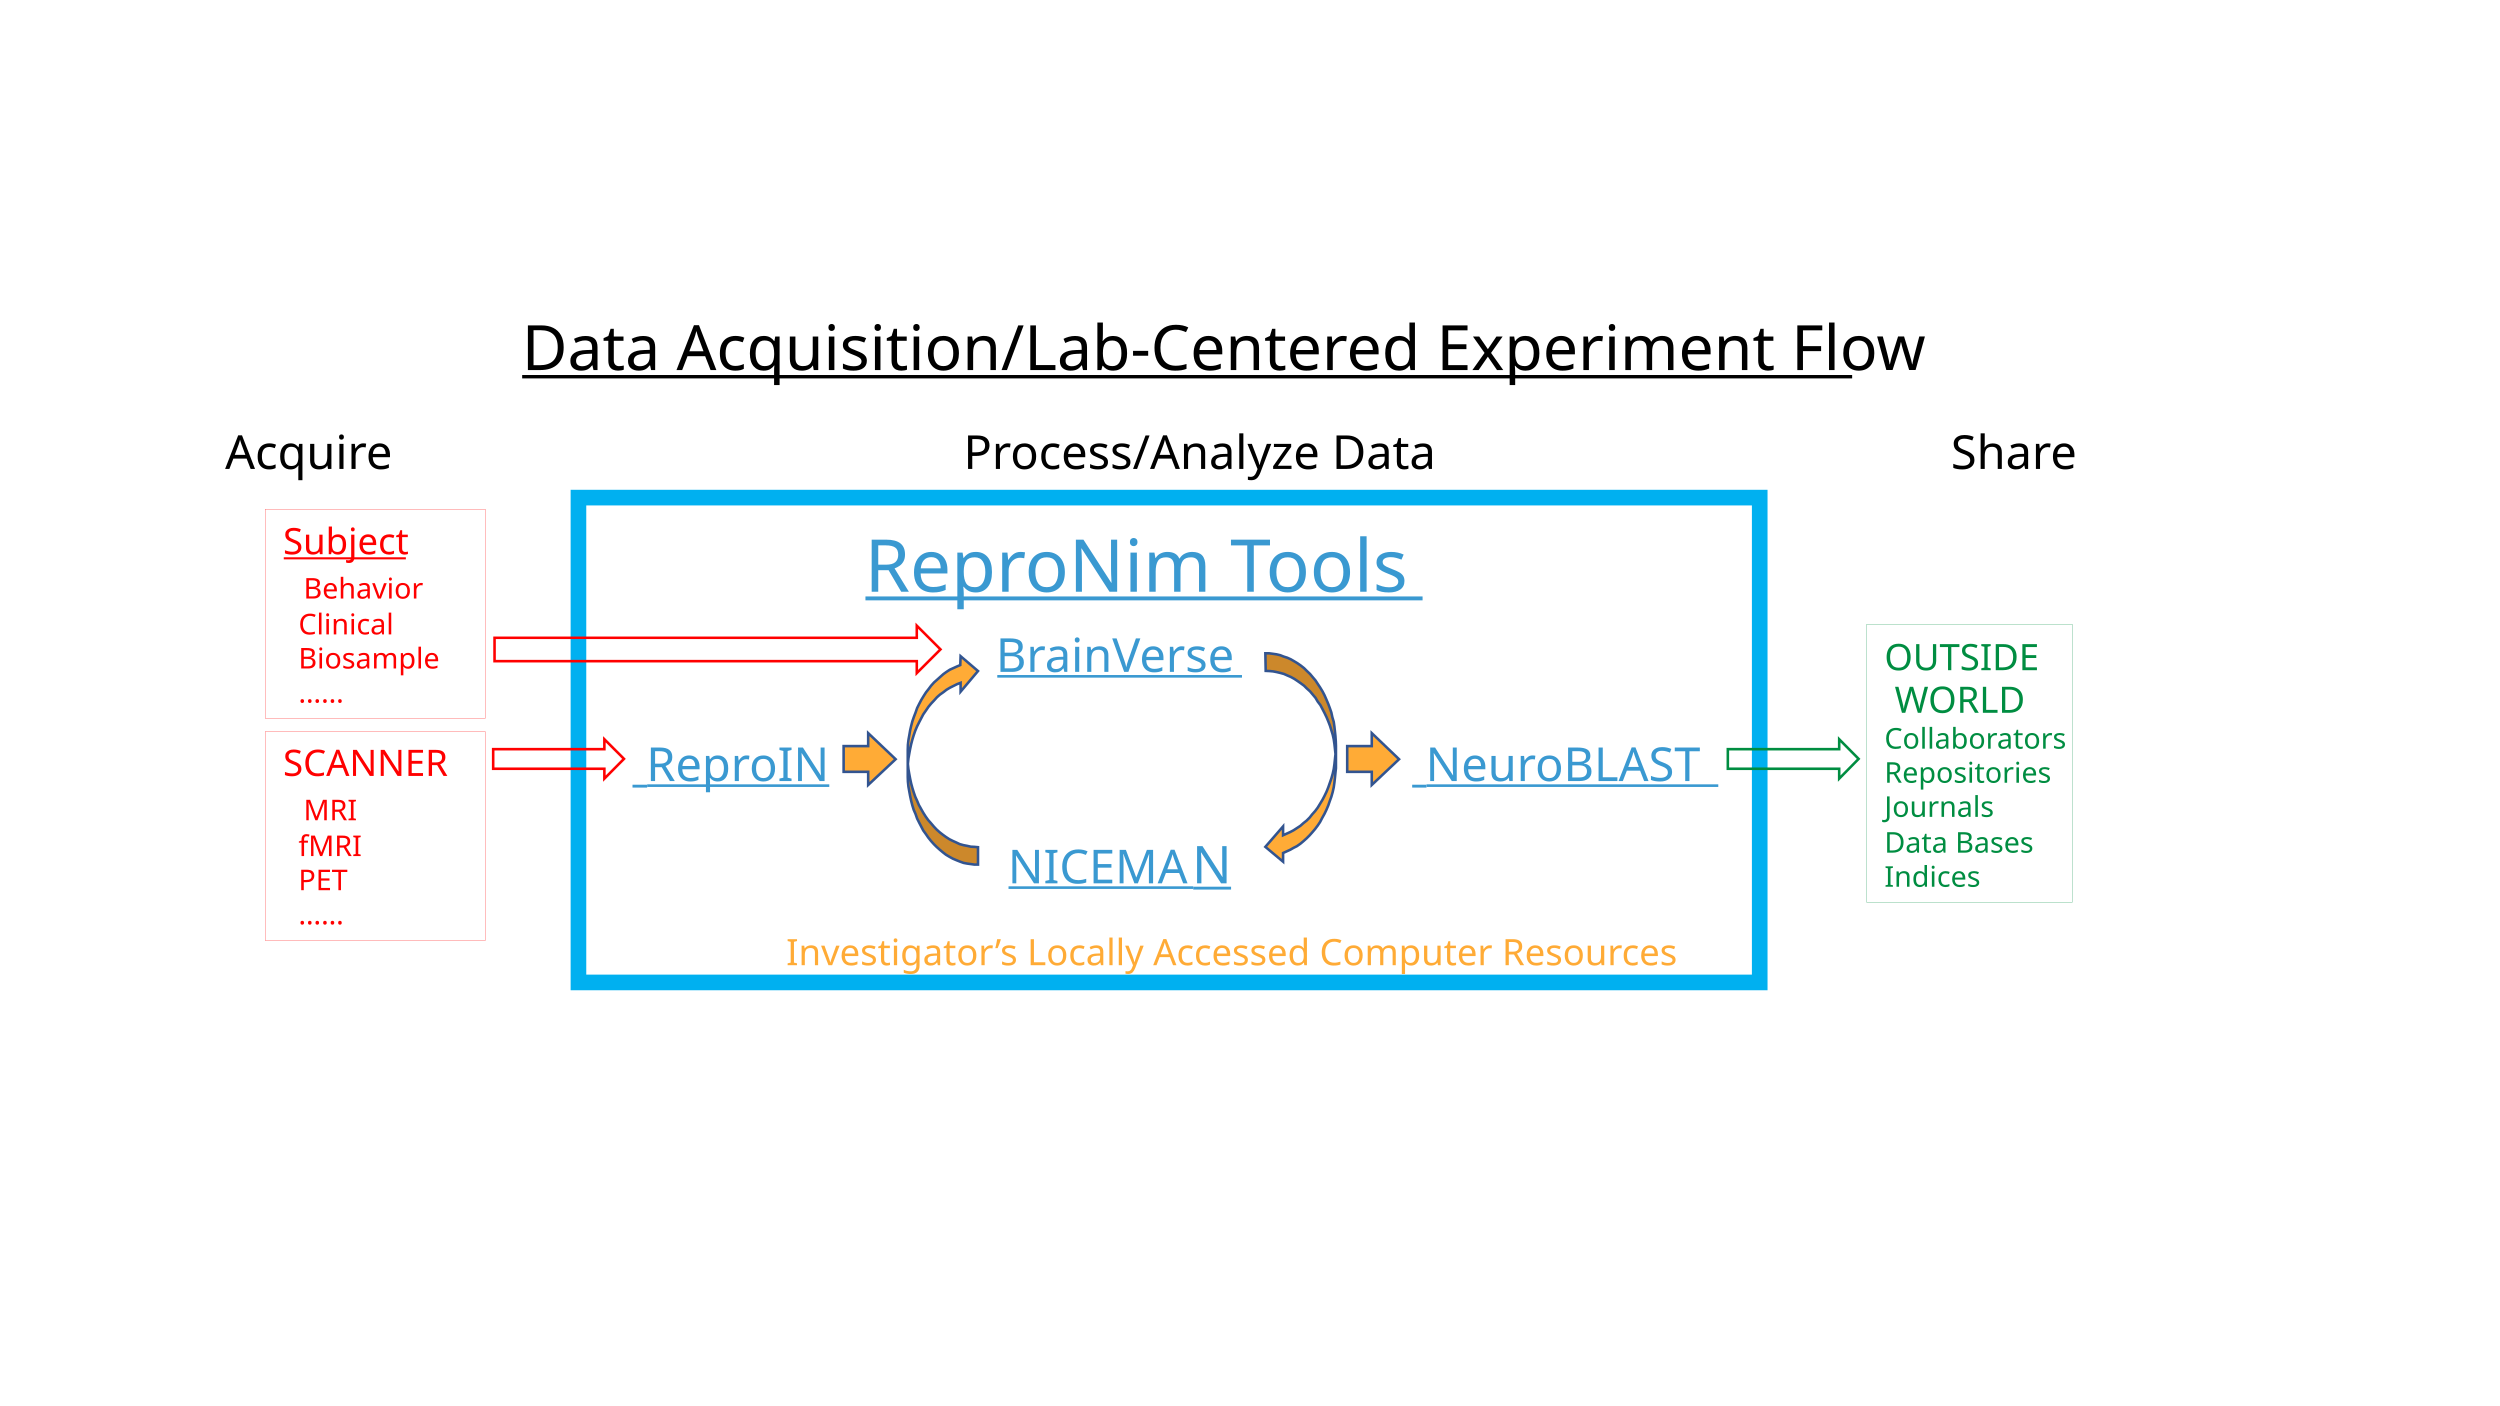
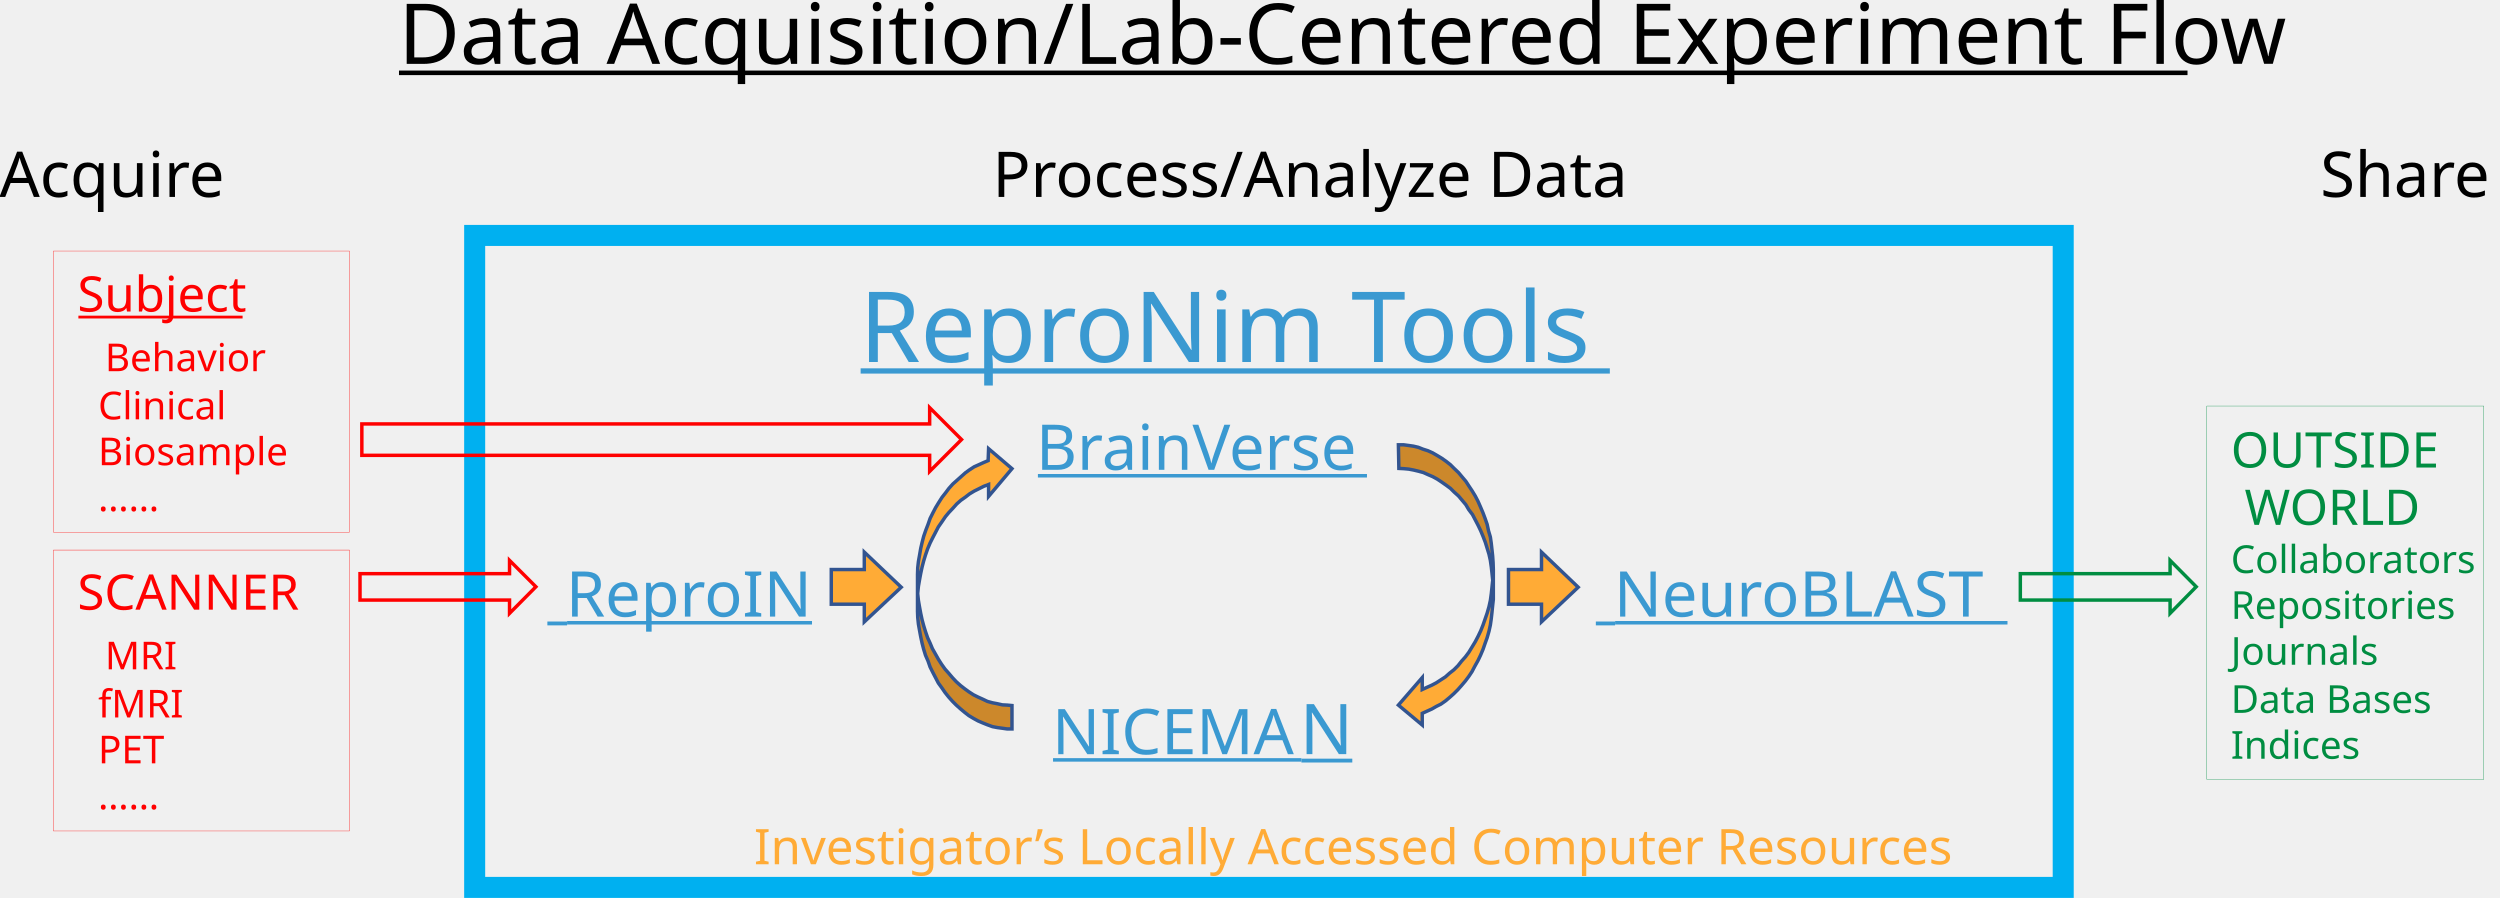
- <svg xmlns="http://www.w3.org/2000/svg" x="0" y="0" width="1466" height="824" viewBox="0 0 1466 824" version="1.1" style="display: block;margin-left: auto;margin-right: auto;">
-   <defs>
+ <svg xmlns="http://www.w3.org/2000/svg" x="0" y="0" width="1090.151" height="391.544" viewBox="0 0 1090.151 391.544" version="1.1" style="display:block" id="svg308">
+   <defs id="defs186">
    <clipPath id="c0_1">
-       <path d="M0,825L0,0L1466.7,0l0,825Z" />
+       <path d="M 0,825 V 0 h 1466.7 v 825 z" id="path181" />
    </clipPath>
-     <style type="text/css">
+     <style type="text/css" id="style184">

.g1_1{
fill: #FFFFFF;
}
.g2_1{
fill: none;
stroke: #FF0000;
stroke-width: 0.153;
stroke-linecap: butt;
stroke-linejoin: round;
}
.g3_1{
fill: none;
stroke: #00B0F0;
stroke-width: 9.166;
stroke-linecap: butt;
stroke-linejoin: miter;
stroke-miterlimit: 7;
}
.g4_1{
fill: none;
stroke: #3A99D1;
stroke-width: 2.292;
stroke-linecap: butt;
stroke-linejoin: miter;
}
.g5_1{
fill: none;
stroke: #3A99D1;
stroke-width: 1.681;
stroke-linecap: butt;
stroke-linejoin: miter;
}
.g6_1{
fill: none;
stroke: #3A99D1;
stroke-width: 1.528;
stroke-linecap: butt;
stroke-linejoin: miter;
}
.g7_1{
fill: none;
stroke: #008D41;
stroke-width: 0.153;
stroke-linecap: butt;
stroke-linejoin: round;
}
.g8_1{
fill: none;
stroke: #FF0000;
stroke-width: 1.513;
stroke-linecap: butt;
stroke-linejoin: miter;
stroke-miterlimit: 7;
}
.g9_1{
fill: #FFAB36;
}
.g10_1{
fill: none;
stroke: #325490;
stroke-width: 1.513;
stroke-linecap: butt;
stroke-linejoin: miter;
stroke-miterlimit: 7;
}
.g11_1{
fill: none;
stroke: #008D41;
stroke-width: 1.513;
stroke-linecap: butt;
stroke-linejoin: miter;
stroke-miterlimit: 7;
}
.g12_1{
fill: none;
stroke: #FF0000;
stroke-width: 1.222;
stroke-linecap: butt;
stroke-linejoin: miter;
}
.g13_1{
fill: #CC882B;
}
.g14_1{
fill: none;
stroke: #000000;
stroke-width: 1.986;
stroke-linecap: butt;
stroke-linejoin: miter;
}

.s1_1{
font-size: 21.39px;
font-family: LiberationSans_j;
fill: #FF0000;
}
.s2_1{
font-size: 16.81px;
font-family: LiberationSans-Italic_t;
fill: #FF0000;
}
.s3_1{
font-size: 42.78px;
font-family: LiberationSans-Bold_o;
fill: #3A99D1;
}
.s4_1{
font-size: 27.50px;
font-family: LiberationSans-Bold_o;
fill: #3A99D1;
}
.s5_1{
font-size: 30.56px;
font-family: LiberationSans-Bold_o;
fill: #3A99D1;
}
.s6_1{
font-size: 27.50px;
font-family: Carlito-Bold_9;
fill: #000000;
}
.s7_1{
font-size: 21.39px;
font-family: LiberationSans-Bold_o;
fill: #008D41;
}
.s8_1{
font-size: 16.81px;
font-family: Carlito-Italic_e;
fill: #008D41;
}
.s9_1{
font-size: 21.39px;
font-family: Carlito-Bold_9;
fill: #FFAB36;
}
.s10_1{
font-size: 36.67px;
font-family: LiberationSans_j;
fill: #000000;
}

</style>
  </defs>
-   <path d="M0,0 L0,824 L1466,824 L1466,0 Z " fill="#FFFFFF" stroke="none" />
-   <g clip-path="url(#c0_1)">
-     <path fill-rule="evenodd" d="M0,0.1l1466.7,0l0,825L0,825.1L0,0.1Z" class="g1_1" />
-     <path fill-rule="evenodd" d="M0,0.1l1466.7,0l0,825L0,825.1L0,0.1Z" class="g1_1" />
-   </g>
-   <path d="M220,551.5l-64.5,0l0,-122.5l129.1,0l0,122.5l-64.6,0Z" class="g2_1" />
-   <text x="166" y="455" dx="0,0,0,0.1,-0.2,0,0.1" class="s1_1">SCANNER</text>
-   <text x="178" y="481" dx="0,0,-0.1" class="s2_1">MRI</text>
-   <text x="175" y="502" dx="0,0.1,0,0.1" class="s2_1">fMRI</text>
-   <text x="175" y="522" dx="0,0,0" class="s2_1">PET</text>
-   <text x="175" y="542" dx="0,0" class="s2_1">……</text>
-   <path d="M685.5,576.1l-346.3,0l0,-284.3l692.7,0l0,284.3l-346.4,0Z" class="g3_1" />
-   <text x="507" y="347" dx="0,-0.2,0,0,0,-0.1,0,0,-0.1,0,-3.2,0,-0.1,0" class="s3_1">ReproNim Tools</text>
-   <path d="M507.5,350.9l326.7,0" class="g4_1" />
-   <path d="M370.9,461l8.6,0" class="g5_1" />
-   <text x="379" y="458" dx="0,-0.1,0,0,0,0,0.1" class="s4_1">ReproIN</text>
-   <path d="M379.5,460.7l106.8,0" class="g6_1" />
-   <text x="584" y="394" dx="0,0,0,-0.2,0.1,0,-1.3,-0.2,0,-0.2" class="s4_1">BrainVerse</text>
-   <path d="M584.8,396.6l143.5,0" class="g6_1" />
-   <text x="591" y="518" dx="0,0,0,0,0,0" class="s4_1">NICEMA</text>
-   <path d="M591.4,520.5l108.3,0" class="g6_1" />
-   <text x="699" y="518" dx="0" class="s5_1">N</text>
-   <path d="M699.7,520.8l22.2,0" class="g5_1" />
-   <path d="M828.1,461l8.4,0" class="g5_1" />
-   <text x="836" y="458" dx="0,0,-0.2,0.2,-0.2,0.2,-0.1,0.2,-0.1,0" class="s4_1">NeuroBLAST</text>
-   <path d="M836.5,460.7l171.1,0" class="g6_1" />
-   <text x="132" y="275" dx="0,0,0.1,-0.1,-0.1,0,-0.3" class="s6_1">Acquire</text>
-   <text x="565" y="275" dx="0,0.2,-0.4,0,0,0.2,0,0,-1.3,0.1,-0.2,0,0.1,-0.2,-0.5,0.1,0,0.1,-0.1,-0.2" class="s6_1">Process/Analyze Data</text>
-   <text x="1144" y="275" dx="0,0,-0.1,0,-0.1" class="s6_1">Share</text>
-   <path d="M1155,529l-60.5,0l0,-162.8l120.8,0l0,162.8l-60.3,0Z" class="g7_1" />
-   <text x="1105" y="393" dx="0,0,0,-0.1,0.1,0,0,0.1" class="s7_1">OUTSIDE </text>
-   <text x="1111" y="418" dx="0,0,0,0,-0.1" class="s7_1">WORLD</text>
-   <text x="1105" y="439" dx="0,-0.1,0.1,0,0,0.1,-0.1,0.1,0,-0.1,-0.1,0.1,0" class="s8_1">Collaborators</text>
-   <text x="1105" y="459" dx="0,-0.4,0.1,0.1,-0.1,0,0.1,-0.1,-0.1,0,0,0.1" class="s8_1">Repositories</text>
-   <text x="1105" y="479" dx="0,0,-0.1,0.1,0,-0.1,0.1,0" class="s8_1">Journals</text>
-   <text x="1105" y="500" dx="0,0,0.1,-0.1,-0.1,0,0,0.1,0,0.1" class="s8_1">Data Bases</text>
-   <text x="1105" y="520" dx="0,-0.1,0.1,-0.1,0,0,0.1" class="s8_1">Indices</text>
-   <path d="M289.2,439.3l65.2,0l0,-5.8L365.9,445l-11.5,11.6l0,-5.8l-65.2,0l0,-11.5Z" class="g8_1" />
-   <path fill-rule="evenodd" d="M494.7,437.5l14.4,0l0,-7.6l16.1,15.3l-16.1,15.1l0,-7.7l-14.4,0l0,-15.1Z" class="g9_1" />
-   <path d="M494.7,437.5l14.4,0l0,-7.6l16.1,15.3l-16.1,15.1l0,-7.7l-14.4,0l0,-15.1Z" class="g10_1" />
-   <path fill-rule="evenodd" d="M790,437.5l14.4,0l0,-7.6l16,15.3l-16,15.1l0,-7.7l-14.4,0l0,-15.1Z" class="g9_1" />
-   <path d="M790,437.5l14.4,0l0,-7.6l16,15.3l-16,15.1l0,-7.7l-14.4,0l0,-15.1Z" class="g10_1" />
-   <path d="M1013.2,439.3l65.3,0l0,-5.8l11.4,11.5l-11.4,11.6l0,-5.8l-65.3,0l0,-11.5Z" class="g11_1" />
-   <text x="461" y="566" dx="0,0,-0.3,-0.2,0.1,-0.3,-0.1,-0.4,0,-0.4,0.1,0.8,-1.1,0,-0.1,-0.2,0.1,-0.2,0.1,0.1,0,0,0,0,0,0,-0.1,0.2,0,0.1,0.1,-0.1,0,0.1,0,0,0.1,-0.2,-0.1,0.2,-0.1,-0.3,0.1,0,0.1,0,-0.3,0,0.1" class="s9_1">Investigator’s Locally Accessed Computer Resources</text>
-   <path d="M220,421.2l-64.5,0l0,-122.6l129.1,0l0,122.6l-64.6,0Z" class="g2_1" />
-   <text x="166" y="325" dx="0,0,0,0,0,0,0.1" class="s1_1">Subject</text>
-   <path d="M166.4,327.4l71.6,0" class="g12_1" />
-   <text x="178" y="351" dx="0,0,0,0,0,0.1,-0.2,0.1" class="s2_1">Behavior</text>
-   <text x="175" y="372" dx="0,-0.1,-0.1,-0.1,0,-0.1,0,0.1" class="s2_1">Clinical</text>
-   <text x="175" y="392" dx="0,0,-0.1,0,0.1,0,0,0,-0.1" class="s2_1">Biosample</text>
-   <text x="175" y="412" dx="0,0" class="s2_1">……</text>
-   <path fill-rule="evenodd" d="M742,496.6l10.4,-12l0,5.2l2.2,-1l2,-0.9l1.9,-1l2,-1.3l2,-1.3l1.8,-1.6l1.9,-1.5l1.8,-1.8l1.5,-1.9l1.7,-1.9l1.5,-2l1.4,-2.3l1.4,-2.3l1.2,-2.3l1.2,-2.5l1,-2.5l0.9,-2.6l0.9,-2.6l0.8,-2.8l0.6,-2.7l0.4,-2.9l0.3,-2.8l0.3,-2.9l0.2,2.9l0,2.8l-0.2,2.9l-0.1,2.7l-0.3,2.9l-0.3,2.8l-0.6,2.7l-0.6,2.8l-0.8,2.6l-0.8,2.6l-1,2.6l-1,2.4l-1.2,2.4l-1.2,2.3l-1.4,2.3l-1.4,2.2l-1.5,1.9l-1.5,2l-1.7,1.9l-1.7,1.6l-1.8,1.6l-1.8,1.5l-2,1.4l-1.9,1l-1.9,1.1l-2.2,0.9l-2,0.8l0,5.3L742,496.6Z" class="g9_1" />
-   <path fill-rule="evenodd" d="M783.4,447.6l0,-2.8l-0.3,-2.9L782.8,439l-0.3,-2.7l-0.4,-2.8l-0.6,-2.7l-0.8,-2.6l-0.8,-2.6l-1,-2.6l-1,-2.4l-1.2,-2.5l-1.2,-2.3l-1.2,-2.3l-1.6,-2.1l-1.3,-2.2l-1.6,-1.9l-1.6,-1.9l-1.9,-1.7l-1.6,-1.6l-1.9,-1.4l-2,-1.4L759,398.1L757,397l-2.1,-0.9l-2,-0.9l-2.2,-0.6l-2.1,-0.5l-2.1,-0.4l-2.2,-0.2l-2.1,-0.1L742,383.1l2.3,0l2.2,0.3l2.1,0.3l2.1,0.5l2,0.8l2.2,0.7l2,0.9l1.9,1.1l2,1.2l2,1.4l1.9,1.5l1.6,1.6l1.9,1.8l1.5,1.8l1.7,2l1.3,2l1.4,2.1l1.4,2.3l1.2,2.3l1.1,2.5l1.1,2.6l0.9,2.4l0.9,2.6l0.6,2.8l0.8,2.7l0.4,2.8l0.3,2.7l0.3,2.8l0.2,2.9l0.1,2.9l0,10.2Z" class="g13_1" />
-   <path d="M783.4,447.6l0,-2.8l-0.3,-2.9L782.8,439l-0.3,-2.7l-0.4,-2.8l-0.6,-2.7l-0.8,-2.6l-0.8,-2.6l-1,-2.6l-1,-2.4l-1.2,-2.5l-1.2,-2.3l-1.2,-2.3l-1.6,-2.1l-1.3,-2.2l-1.6,-1.9l-1.6,-1.9l-1.9,-1.7l-1.6,-1.6l-1.9,-1.4l-2,-1.4L759,398.1L757,397l-2.1,-0.9l-2,-0.9l-2.2,-0.6l-2.1,-0.5l-2.1,-0.4l-2.2,-0.2l-2.1,-0.1L742,383.1l2.3,0l2.2,0.3l2.1,0.3l2.1,0.5l2,0.8l2.2,0.7l2,0.9l1.9,1.1l2,1.2l2,1.4l1.9,1.5l1.6,1.6l1.9,1.8l1.5,1.8l1.7,2l1.3,2l1.4,2.1l1.4,2.3l1.2,2.3l1.1,2.5l1.1,2.6l0.9,2.4l0.9,2.6l0.6,2.8l0.8,2.7l0.4,2.8l0.3,2.7l0.3,2.8l0.2,2.9l0.1,2.9l0,10.2l0,2.9l-0.3,2.7l-0.3,3l-0.3,2.7l-0.4,2.8l-0.6,2.7l-0.8,2.8l-0.9,2.5l-0.9,2.6l-1.1,2.6l-1.1,2.3l-1.4,2.5l-1.2,2.3l-1.4,2.1l-1.5,2l-1.7,2l-1.6,1.8l-1.7,1.7l-1.9,1.7l-1.8,1.5l-2,1.4l-2,1l-1.9,1.1l-2,0.9l-2.2,1l0,5.1L742,496.6l10.4,-12l0,5.2l2.2,-1l2,-0.9l1.9,-1l2,-1.3l2,-1.3l1.8,-1.6l1.9,-1.5l1.8,-1.8l1.5,-1.9l1.7,-1.9l1.5,-2l1.4,-2.3l1.4,-2.3l1.2,-2.3l1.2,-2.5l1,-2.5l0.9,-2.6l0.9,-2.6l0.8,-2.8l0.6,-2.7l0.4,-2.9l0.3,-2.8l0.3,-2.9" class="g10_1" />
-   <path fill-rule="evenodd" d="M573.5,393.5l-10.2,12.1l0,-5.2l-2.1,0.8l-2,1l-2.2,1.1l-2,1.2l-1.8,1.4l-2,1.4l-1.8,1.6l-1.7,1.9l-1.7,1.8l-1.5,1.8l-1.5,2.2l-1.6,2.3l-1.2,2.3l-1.2,2.3l-1.2,2.4l-1.1,2.6l-0.9,2.6l-0.8,2.6l-0.7,2.7l-0.6,2.8l-0.5,2.7l-0.5,2.9l-0.3,2.9l0.2,0l-0.2,-2.9l0,-2.9l0,-2.7l0.2,-2.8l0.3,-2.9l0.4,-2.7L534,428l0.6,-2.7l0.6,-2.6l0.9,-2.6l0.9,-2.6l1.1,-2.4l1.1,-2.5l1.3,-2.3l1.3,-2.3l1.5,-2.1l1.4,-2l1.6,-2l1.7,-1.8l1.7,-1.7l1.8,-1.5l1.9,-1.6l1.8,-1.3l2,-1.1l2,-1.1l2,-0.9l2.1,-0.7l0,-5.4l10.2,8.7Z" class="g9_1" />
-   <path fill-rule="evenodd" d="M532.3,442.6l0,2.7l0.1,2.9l0.3,2.8l0.5,2.9l0.5,2.7l0.6,2.8L535,462l0.8,2.6l0.9,2.6l1.1,2.4l1,2.4l1.3,2.3l1.3,2.3l1.4,2.2l1.5,2.1l1.6,1.8l1.7,2l1.6,1.7l1.9,1.7l1.8,1.4l1.8,1.3l2,1.3l2,1l2,0.9l2.1,1l2.2,0.6l2.1,0.4l2.2,0.5l2.1,0.1l2.1,0.2l0,10.2l-2.1,0l-2.1,-0.3l-2.2,-0.3L565,506l-2.2,-0.8l-2,-0.8l-2.1,-0.9l-2,-1.1l-2,-1.2l-1.8,-1.4l-1.8,-1.5l-1.9,-1.7L547.6,495l-1.7,-1.9l-1.6,-2L543,489.2L541.4,487l-1.2,-2.3L539,482.4L537.8,480l-0.9,-2.6l-1.1,-2.5L535,472.3l-0.7,-2.7l-0.6,-2.8l-0.5,-2.7l-0.5,-2.8l-0.3,-2.9l-0.1,-2.7l0,-2.9l0,-10.2Z" class="g13_1" />
-   <path d="M532.3,442.6l0,2.7l0.1,2.9l0.3,2.8l0.5,2.9l0.5,2.7l0.6,2.8L535,462l0.8,2.6l0.9,2.6l1.1,2.4l1,2.4l1.3,2.3l1.3,2.3l1.4,2.2l1.5,2.1l1.6,1.8l1.7,2l1.6,1.7l1.9,1.7l1.8,1.4l1.8,1.3l2,1.3l2,1l2,0.9l2.1,1l2.2,0.6l2.1,0.4l2.2,0.5l2.1,0.1l2.1,0.2l0,10.2l-2.1,0l-2.1,-0.3l-2.2,-0.3L565,506l-2.2,-0.8l-2,-0.8l-2.1,-0.9l-2,-1.1l-2,-1.2l-1.8,-1.4l-1.8,-1.5l-1.9,-1.7L547.6,495l-1.7,-1.9l-1.6,-2L543,489.2L541.4,487l-1.2,-2.3L539,482.4L537.8,480l-0.9,-2.6l-1.1,-2.5L535,472.3l-0.7,-2.7l-0.6,-2.8l-0.5,-2.7l-0.5,-2.8l-0.3,-2.9l-0.1,-2.7l0,-2.9l0,-10.2l0,-2.9l0.1,-3l0.3,-2.7l0.5,-2.8l0.5,-2.9l0.6,-2.6L535,423l0.9,-2.6l1,-2.6l0.9,-2.6l1.2,-2.4l1.2,-2.3l1.4,-2.3L543,406l1.5,-1.9l1.5,-2l1.7,-1.9l1.8,-1.6l1.9,-1.7l1.8,-1.6L555,394l2,-1.3l2,-0.9l2.2,-1l1.9,-0.8l0.2,-5.2l10.2,8.7l-10.2,12.1l0,-5.2l-2.1,0.8l-2,1l-2.2,1.1l-2,1.2l-1.8,1.4l-2,1.4l-1.8,1.6l-1.7,1.9l-1.7,1.8l-1.5,1.8l-1.5,2.2l-1.6,2.3l-1.2,2.3l-1.2,2.3l-1.2,2.4l-1.1,2.6l-0.9,2.6l-0.8,2.6l-0.7,2.7l-0.6,2.8l-0.5,2.7l-0.5,2.9l-0.3,2.9" class="g10_1" />
-   <path d="M290,374l247.6,0l0,-7.1l13.9,13.9l-13.9,13.9l0,-7l-247.6,0L290,374Z" class="g8_1" />
-   <text x="306" y="217" dx="0,0,-0.1,0,-0.1,-1.9,0,0,-0.1,-0.1,0,0,0,0,0,-0.1,-0.1,0,0,-0.1,-0.1,0.1,-0.2,-0.1,0,0,-0.1,0.1,-0.2,0,0,-0.1,0.1,-0.1,-0.1,0,0,0,0,-0.1,0,0,0.1,0,-0.1" class="s10_1">Data Acquisition/Lab-Centered Experiment Flow</text>
-   <path d="M306.2,220.9l779.9,0" class="g14_1" />
-   <style type="text/css">
+   <path d="m 87.785,362.361 h -64.5 v -122.5 H 152.385 v 122.5 z" class="g2_1" id="path196" style="fill:none;stroke:#ff0000;stroke-width:0.153;stroke-linecap:butt;stroke-linejoin:round" />
+   <text x="33.785" y="265.861" dx="0 0 0 0.1 -0.2 0 0.1" class="s1_1" id="text198" style="font-size:21.39px;font-family:LiberationSans_j;fill:#ff0000">SCANNER</text>
+   <text x="45.785" y="291.861" dx="0 0 -0.1" class="s2_1" id="text200" style="font-size:16.81px;font-family:LiberationSans-Italic_t;fill:#ff0000">MRI</text>
+   <text x="42.785" y="312.861" dx="0 0.1 0 0.1" class="s2_1" id="text202" style="font-size:16.81px;font-family:LiberationSans-Italic_t;fill:#ff0000">fMRI</text>
+   <text x="42.785" y="332.861" dx="0 0 0" class="s2_1" id="text204" style="font-size:16.81px;font-family:LiberationSans-Italic_t;fill:#ff0000">PET</text>
+   <text x="42.785" y="352.861" dx="0 0" class="s2_1" id="text206" style="font-size:16.81px;font-family:LiberationSans-Italic_t;fill:#ff0000">……</text>
+   <path d="m 553.285,386.961 h -346.3 v -284.3 h 692.7 v 284.3 z" class="g3_1" id="path208" style="fill:none;stroke:#00b0f0;stroke-width:9.166;stroke-linecap:butt;stroke-linejoin:miter;stroke-miterlimit:7" />
+   <text x="374.785" y="157.861" dx="0 -0.2 0 0 0 -0.1 0 0 -0.1 0 -3.2 0 -0.1 0" class="s3_1" id="text210" style="font-size:42.78px;font-family:LiberationSans-Bold_o;fill:#3a99d1">ReproNim Tools</text>
+   <path d="m 375.285,161.761 h 326.7" class="g4_1" id="path212" style="fill:none;stroke:#3a99d1;stroke-width:2.292;stroke-linecap:butt;stroke-linejoin:miter" />
+   <path d="m 238.685,271.861 h 8.6" class="g5_1" id="path214" style="fill:none;stroke:#3a99d1;stroke-width:1.681;stroke-linecap:butt;stroke-linejoin:miter" />
+   <text x="246.785" y="268.861" dx="0 -0.1 0 0 0 0 0.1" class="s4_1" id="text216" style="font-size:27.5px;font-family:LiberationSans-Bold_o;fill:#3a99d1">ReproIN</text>
+   <path d="m 247.285,271.561 h 106.8" class="g6_1" id="path218" style="fill:none;stroke:#3a99d1;stroke-width:1.528;stroke-linecap:butt;stroke-linejoin:miter" />
+   <text x="451.785" y="204.861" dx="0 0 0 -0.2 0.1 0 -1.3 -0.2 0 -0.2" class="s4_1" id="text220" style="font-size:27.5px;font-family:LiberationSans-Bold_o;fill:#3a99d1">BrainVerse</text>
+   <path d="m 452.585,207.461 h 143.5" class="g6_1" id="path222" style="fill:none;stroke:#3a99d1;stroke-width:1.528;stroke-linecap:butt;stroke-linejoin:miter" />
+   <text x="458.785" y="328.861" dx="0 0 0 0 0 0" class="s4_1" id="text224" style="font-size:27.5px;font-family:LiberationSans-Bold_o;fill:#3a99d1">NICEMA</text>
+   <path d="m 459.185,331.361 h 108.3" class="g6_1" id="path226" style="fill:none;stroke:#3a99d1;stroke-width:1.528;stroke-linecap:butt;stroke-linejoin:miter" />
+   <text x="566.785" y="328.861" dx="0" class="s5_1" id="text228" style="font-size:30.56px;font-family:LiberationSans-Bold_o;fill:#3a99d1">N</text>
+   <path d="m 567.485,331.661 h 22.2" class="g5_1" id="path230" style="fill:none;stroke:#3a99d1;stroke-width:1.681;stroke-linecap:butt;stroke-linejoin:miter" />
+   <path d="m 695.885,271.861 h 8.4" class="g5_1" id="path232" style="fill:none;stroke:#3a99d1;stroke-width:1.681;stroke-linecap:butt;stroke-linejoin:miter" />
+   <text x="703.785" y="268.861" dx="0 0 -0.2 0.2 -0.2 0.2 -0.1 0.2 -0.1 0" class="s4_1" id="text234" style="font-size:27.5px;font-family:LiberationSans-Bold_o;fill:#3a99d1">NeuroBLAST</text>
+   <path d="m 704.285,271.561 h 171.1" class="g6_1" id="path236" style="fill:none;stroke:#3a99d1;stroke-width:1.528;stroke-linecap:butt;stroke-linejoin:miter" />
+   <text x="-0.215" y="85.861" dx="0 0 0.1 -0.1 -0.1 0 -0.3" class="s6_1" id="text238" style="font-size:27.5px;font-family:Carlito-Bold_9;fill:#000000">Acquire</text>
+   <text x="432.785" y="85.861" dx="0 0.2 -0.4 0 0 0.2 0 0 -1.3 0.1 -0.2 0 0.1 -0.2 -0.5 0.1 0 0.1 -0.1 -0.2" class="s6_1" id="text240" style="font-size:27.5px;font-family:Carlito-Bold_9;fill:#000000">Process/Analyze Data</text>
+   <text x="1011.785" y="85.861" dx="0 0 -0.1 0 -0.1" class="s6_1" id="text242" style="font-size:27.5px;font-family:Carlito-Bold_9;fill:#000000">Share</text>
+   <path d="m 1022.785,339.861 h -60.5 v -162.8 h 120.8 v 162.8 z" class="g7_1" id="path244" style="fill:none;stroke:#008d41;stroke-width:0.153;stroke-linecap:butt;stroke-linejoin:round" />
+   <text x="972.785" y="203.861" dx="0 0 0 -0.1 0.1 0 0 0.1" class="s7_1" id="text246" style="font-size:21.39px;font-family:LiberationSans-Bold_o;fill:#008d41">OUTSIDE</text>
+   <text x="978.785" y="228.861" dx="0 0 0 0 -0.1" class="s7_1" id="text248" style="font-size:21.39px;font-family:LiberationSans-Bold_o;fill:#008d41">WORLD</text>
+   <text x="972.785" y="249.861" dx="0 -0.1 0.1 0 0 0.1 -0.1 0.1 0 -0.1 -0.1 0.1 0" class="s8_1" id="text250" style="font-size:16.81px;font-family:Carlito-Italic_e;fill:#008d41">Collaborators</text>
+   <text x="972.785" y="269.861" dx="0 -0.4 0.1 0.1 -0.1 0 0.1 -0.1 -0.1 0 0 0.1" class="s8_1" id="text252" style="font-size:16.81px;font-family:Carlito-Italic_e;fill:#008d41">Repositories</text>
+   <text x="972.785" y="289.861" dx="0 0 -0.1 0.1 0 -0.1 0.1 0" class="s8_1" id="text254" style="font-size:16.81px;font-family:Carlito-Italic_e;fill:#008d41">Journals</text>
+   <text x="972.785" y="310.861" dx="0 0 0.1 -0.1 -0.1 0 0 0.1 0 0.1" class="s8_1" id="text256" style="font-size:16.81px;font-family:Carlito-Italic_e;fill:#008d41">Data Bases</text>
+   <text x="972.785" y="330.861" dx="0 -0.1 0.1 -0.1 0 0 0.1" class="s8_1" id="text258" style="font-size:16.81px;font-family:Carlito-Italic_e;fill:#008d41">Indices</text>
+   <path d="m 156.985,250.161 h 65.2 v -5.8 l 11.5,11.5 -11.5,11.6 v -5.8 h -65.2 z" class="g8_1" id="path260" style="fill:none;stroke:#ff0000;stroke-width:1.513;stroke-linecap:butt;stroke-linejoin:miter;stroke-miterlimit:7" />
+   <path d="m 362.485,248.361 h 14.4 v -7.6 l 16.1,15.3 -16.1,15.1 v -7.7 h -14.4 z" class="g9_1" id="path262" style="fill:#ffab36;fill-rule:evenodd" />
+   <path d="m 362.485,248.361 h 14.4 v -7.6 l 16.1,15.3 -16.1,15.1 v -7.7 h -14.4 z" class="g10_1" id="path264" style="fill:none;stroke:#325490;stroke-width:1.513;stroke-linecap:butt;stroke-linejoin:miter;stroke-miterlimit:7" />
+   <path d="m 657.785,248.361 h 14.4 v -7.6 l 16,15.3 -16,15.1 v -7.7 h -14.4 z" class="g9_1" id="path266" style="fill:#ffab36;fill-rule:evenodd" />
+   <path d="m 657.785,248.361 h 14.4 v -7.6 l 16,15.3 -16,15.1 v -7.7 h -14.4 z" class="g10_1" id="path268" style="fill:none;stroke:#325490;stroke-width:1.513;stroke-linecap:butt;stroke-linejoin:miter;stroke-miterlimit:7" />
+   <path d="m 880.985,250.161 h 65.3 v -5.8 l 11.4,11.5 -11.4,11.6 v -5.8 h -65.3 z" class="g11_1" id="path270" style="fill:none;stroke:#008d41;stroke-width:1.513;stroke-linecap:butt;stroke-linejoin:miter;stroke-miterlimit:7" />
+   <text x="328.785" y="376.861" dx="0 0 -0.3 -0.2 0.1 -0.3 -0.1 -0.4 0 -0.4 0.1 0.8 -1.1 0 -0.1 -0.2 0.1 -0.2 0.1 0.1 0 0 0 0 0 0 -0.1 0.2 0 0.1 0.1 -0.1 0 0.1 0 0 0.1 -0.2 -0.1 0.2 -0.1 -0.3 0.1 0 0.1 0 -0.3 0 0.1" class="s9_1" id="text272" style="font-size:21.39px;font-family:Carlito-Bold_9;fill:#ffab36">Investigator’s Locally Accessed Computer Resources</text>
+   <path d="m 87.785,232.061 h -64.5 v -122.6 H 152.385 v 122.6 z" class="g2_1" id="path274" style="fill:none;stroke:#ff0000;stroke-width:0.153;stroke-linecap:butt;stroke-linejoin:round" />
+   <text x="33.785" y="135.861" dx="0 0 0 0 0 0 0.1" class="s1_1" id="text276" style="font-size:21.39px;font-family:LiberationSans_j;fill:#ff0000">Subject</text>
+   <path d="M 34.185,138.261 H 105.785" class="g12_1" id="path278" style="fill:none;stroke:#ff0000;stroke-width:1.222;stroke-linecap:butt;stroke-linejoin:miter" />
+   <text x="45.785" y="161.861" dx="0 0 0 0 0 0.1 -0.2 0.1" class="s2_1" id="text280" style="font-size:16.81px;font-family:LiberationSans-Italic_t;fill:#ff0000">Behavior</text>
+   <text x="42.785" y="182.861" dx="0 -0.1 -0.1 -0.1 0 -0.1 0 0.1" class="s2_1" id="text282" style="font-size:16.81px;font-family:LiberationSans-Italic_t;fill:#ff0000">Clinical</text>
+   <text x="42.785" y="202.861" dx="0 0 -0.1 0 0.1 0 0 0 -0.1" class="s2_1" id="text284" style="font-size:16.81px;font-family:LiberationSans-Italic_t;fill:#ff0000">Biosample</text>
+   <text x="42.785" y="222.861" dx="0 0" class="s2_1" id="text286" style="font-size:16.81px;font-family:LiberationSans-Italic_t;fill:#ff0000">……</text>
+   <path d="m 609.785,307.461 10.4,-12 v 5.2 l 2.2,-1 2,-0.9 1.9,-1 2,-1.3 2,-1.3 1.8,-1.6 1.9,-1.5 1.8,-1.8 1.5,-1.9 1.7,-1.9 1.5,-2 1.4,-2.3 1.4,-2.3 1.2,-2.3 1.2,-2.5 1,-2.5 0.9,-2.6 0.9,-2.6 0.8,-2.8 0.6,-2.7 0.4,-2.9 0.3,-2.8 0.3,-2.9 0.2,2.9 v 2.8 l -0.2,2.9 -0.1,2.7 -0.3,2.9 -0.3,2.8 -0.6,2.7 -0.6,2.8 -0.8,2.6 -0.8,2.6 -1,2.6 -1,2.4 -1.2,2.4 -1.2,2.3 -1.4,2.3 -1.4,2.2 -1.5,1.9 -1.5,2 -1.7,1.9 -1.7,1.6 -1.8,1.6 -1.8,1.5 -2,1.4 -1.9,1 -1.9,1.1 -2.2,0.9 -2,0.8 v 5.3 z" class="g9_1" id="path288" style="fill:#ffab36;fill-rule:evenodd" />
+   <path d="m 651.185,258.461 v -2.8 l -0.3,-2.9 -0.3,-2.9 -0.3,-2.7 -0.4,-2.8 -0.6,-2.7 -0.8,-2.6 -0.8,-2.6 -1,-2.6 -1,-2.4 -1.2,-2.5 -1.2,-2.3 -1.2,-2.3 -1.6,-2.1 -1.3,-2.2 -1.6,-1.9 -1.6,-1.9 -1.9,-1.7 -1.6,-1.6 -1.9,-1.4 -2,-1.4 -1.8,-1.2 -2,-1.1 -2.1,-0.9 -2,-0.9 -2.2,-0.6 -2.1,-0.5 -2.1,-0.4 -2.2,-0.2 -2.1,-0.1 -0.2,-10.3 h 2.3 l 2.2,0.3 2.1,0.3 2.1,0.5 2,0.8 2.2,0.7 2,0.9 1.9,1.1 2,1.2 2,1.4 1.9,1.5 1.6,1.6 1.9,1.8 1.5,1.8 1.7,2 1.3,2 1.4,2.1 1.4,2.3 1.2,2.3 1.1,2.5 1.1,2.6 0.9,2.4 0.9,2.6 0.6,2.8 0.8,2.7 0.4,2.8 0.3,2.7 0.3,2.8 0.2,2.9 0.1,2.9 z" class="g13_1" id="path290" style="fill:#cc882b;fill-rule:evenodd" />
+   <path d="m 651.185,258.461 v -2.8 l -0.3,-2.9 -0.3,-2.9 -0.3,-2.7 -0.4,-2.8 -0.6,-2.7 -0.8,-2.6 -0.8,-2.6 -1,-2.6 -1,-2.4 -1.2,-2.5 -1.2,-2.3 -1.2,-2.3 -1.6,-2.1 -1.3,-2.2 -1.6,-1.9 -1.6,-1.9 -1.9,-1.7 -1.6,-1.6 -1.9,-1.4 -2,-1.4 -1.8,-1.2 -2,-1.1 -2.1,-0.9 -2,-0.9 -2.2,-0.6 -2.1,-0.5 -2.1,-0.4 -2.2,-0.2 -2.1,-0.1 -0.2,-10.3 h 2.3 l 2.2,0.3 2.1,0.3 2.1,0.5 2,0.8 2.2,0.7 2,0.9 1.9,1.1 2,1.2 2,1.4 1.9,1.5 1.6,1.6 1.9,1.8 1.5,1.8 1.7,2 1.3,2 1.4,2.1 1.4,2.3 1.2,2.3 1.1,2.5 1.1,2.6 0.9,2.4 0.9,2.6 0.6,2.8 0.8,2.7 0.4,2.8 0.3,2.7 0.3,2.8 0.2,2.9 0.1,2.9 v 10.2 2.9 l -0.3,2.7 -0.3,3 -0.3,2.7 -0.4,2.8 -0.6,2.7 -0.8,2.8 -0.9,2.5 -0.9,2.6 -1.1,2.6 -1.1,2.3 -1.4,2.5 -1.2,2.3 -1.4,2.1 -1.5,2 -1.7,2 -1.6,1.8 -1.7,1.7 -1.9,1.7 -1.8,1.5 -2,1.4 -2,1 -1.9,1.1 -2,0.9 -2.2,1 v 5.1 l -10.4,-8.7 10.4,-12 v 5.2 l 2.2,-1 2,-0.9 1.9,-1 2,-1.3 2,-1.3 1.8,-1.6 1.9,-1.5 1.8,-1.8 1.5,-1.9 1.7,-1.9 1.5,-2 1.4,-2.3 1.4,-2.3 1.2,-2.3 1.2,-2.5 1,-2.5 0.9,-2.6 0.9,-2.6 0.8,-2.8 0.6,-2.7 0.4,-2.9 0.3,-2.8 0.3,-2.9" class="g10_1" id="path292" style="fill:none;stroke:#325490;stroke-width:1.513;stroke-linecap:butt;stroke-linejoin:miter;stroke-miterlimit:7" />
+   <path d="m 441.285,204.361 -10.2,12.1 v -5.2 l -2.1,0.8 -2,1 -2.2,1.1 -2,1.2 -1.8,1.4 -2,1.4 -1.8,1.6 -1.7,1.9 -1.7,1.8 -1.5,1.8 -1.5,2.2 -1.6,2.3 -1.2,2.3 -1.2,2.3 -1.2,2.4 -1.1,2.6 -0.9,2.6 -0.8,2.6 -0.7,2.7 -0.6,2.8 -0.5,2.7 -0.5,2.9 -0.3,2.9 h 0.2 l -0.2,-2.9 v -2.9 -2.7 l 0.2,-2.8 0.3,-2.9 0.4,-2.7 0.7,-2.8 0.6,-2.7 0.6,-2.6 0.9,-2.6 0.9,-2.6 1.1,-2.4 1.1,-2.5 1.3,-2.3 1.3,-2.3 1.5,-2.1 1.4,-2 1.6,-2 1.7,-1.8 1.7,-1.7 1.8,-1.5 1.9,-1.6 1.8,-1.3 2,-1.1 2,-1.1 2,-0.9 2.1,-0.7 v -5.4 z" class="g9_1" id="path294" style="fill:#ffab36;fill-rule:evenodd" />
+   <path d="m 400.085,253.461 v 2.7 l 0.1,2.9 0.3,2.8 0.5,2.9 0.5,2.7 0.6,2.8 0.7,2.6 0.8,2.6 0.9,2.6 1.1,2.4 1,2.4 1.3,2.3 1.3,2.3 1.4,2.2 1.5,2.1 1.6,1.8 1.7,2 1.6,1.7 1.9,1.7 1.8,1.4 1.8,1.3 2,1.3 2,1 2,0.9 2.1,1 2.2,0.6 2.1,0.4 2.2,0.5 2.1,0.1 2.1,0.2 v 10.2 h -2.1 l -2.1,-0.3 -2.2,-0.3 -2.1,-0.4 -2.2,-0.8 -2,-0.8 -2.1,-0.9 -2,-1.1 -2,-1.2 -1.8,-1.4 -1.8,-1.5 -1.9,-1.7 -1.6,-1.6 -1.7,-1.9 -1.6,-2 -1.3,-1.9 -1.6,-2.2 -1.2,-2.3 -1.2,-2.3 -1.2,-2.4 -0.9,-2.6 -1.1,-2.5 -0.8,-2.6 -0.7,-2.7 -0.6,-2.8 -0.5,-2.7 -0.5,-2.8 -0.3,-2.9 -0.1,-2.7 v -2.9 z" class="g13_1" id="path296" style="fill:#cc882b;fill-rule:evenodd" />
+   <path d="m 400.085,253.461 v 2.7 l 0.1,2.9 0.3,2.8 0.5,2.9 0.5,2.7 0.6,2.8 0.7,2.6 0.8,2.6 0.9,2.6 1.1,2.4 1,2.4 1.3,2.3 1.3,2.3 1.4,2.2 1.5,2.1 1.6,1.8 1.7,2 1.6,1.7 1.9,1.7 1.8,1.4 1.8,1.3 2,1.3 2,1 2,0.9 2.1,1 2.2,0.6 2.1,0.4 2.2,0.5 2.1,0.1 2.1,0.2 v 10.2 h -2.1 l -2.1,-0.3 -2.2,-0.3 -2.1,-0.4 -2.2,-0.8 -2,-0.8 -2.1,-0.9 -2,-1.1 -2,-1.2 -1.8,-1.4 -1.8,-1.5 -1.9,-1.7 -1.6,-1.6 -1.7,-1.9 -1.6,-2 -1.3,-1.9 -1.6,-2.2 -1.2,-2.3 -1.2,-2.3 -1.2,-2.4 -0.9,-2.6 -1.1,-2.5 -0.8,-2.6 -0.7,-2.7 -0.6,-2.8 -0.5,-2.7 -0.5,-2.8 -0.3,-2.9 -0.1,-2.7 v -2.9 -10.2 -2.9 l 0.1,-3 0.3,-2.7 0.5,-2.8 0.5,-2.9 0.6,-2.6 0.7,-2.7 0.9,-2.6 1,-2.6 0.9,-2.6 1.2,-2.4 1.2,-2.3 1.4,-2.3 1.4,-2.2 1.5,-1.9 1.5,-2 1.7,-1.9 1.8,-1.6 1.9,-1.7 1.8,-1.6 1.8,-1.3 2,-1.3 2,-0.9 2.2,-1 1.9,-0.8 0.2,-5.2 10.2,8.7 -10.2,12.1 v -5.2 l -2.1,0.8 -2,1 -2.2,1.1 -2,1.2 -1.8,1.4 -2,1.4 -1.8,1.6 -1.7,1.9 -1.7,1.8 -1.5,1.8 -1.5,2.2 -1.6,2.3 -1.2,2.3 -1.2,2.3 -1.2,2.4 -1.1,2.6 -0.9,2.6 -0.8,2.6 -0.7,2.7 -0.6,2.8 -0.5,2.7 -0.5,2.9 -0.3,2.9" class="g10_1" id="path298" style="fill:none;stroke:#325490;stroke-width:1.513;stroke-linecap:butt;stroke-linejoin:miter;stroke-miterlimit:7" />
+   <path d="m 157.785,184.861 h 247.6 v -7.1 l 13.9,13.9 -13.9,13.9 v -7 h -247.6 z" class="g8_1" id="path300" style="fill:none;stroke:#ff0000;stroke-width:1.513;stroke-linecap:butt;stroke-linejoin:miter;stroke-miterlimit:7" />
+   <text x="173.785" y="27.861" dx="0 0 -0.1 0 -0.1 -1.9 0 0 -0.1 -0.1 0 0 0 0 0 -0.1 -0.1 0 0 -0.1 -0.1 0.1 -0.2 -0.1 0 0 -0.1 0.1 -0.2 0 0 -0.1 0.1 -0.1 -0.1 0 0 0 0 -0.1 0 0 0.1 0 -0.1" class="s10_1" id="text302" style="font-size:36.67px;font-family:LiberationSans_j;fill:#000000">Data Acquisition/Lab-Centered Experiment Flow</text>
+   <path d="m 173.985,31.761 h 779.9" class="g14_1" id="path304" style="fill:none;stroke:#000000;stroke-width:1.986;stroke-linecap:butt;stroke-linejoin:miter" />
+   <style type="text/css" id="style306">

@font-face {
	font-family: Carlito-Bold_9;
	src: url("fonts/Carlito-Bold_9.woff") format("woff");
}

@font-face {
	font-family: Carlito-Italic_e;
	src: url("fonts/Carlito-Italic_e.woff") format("woff");
}

@font-face {
	font-family: LiberationSans_j;
	src: url("fonts/LiberationSans_j.woff") format("woff");
}

@font-face {
	font-family: LiberationSans-Italic_t;
	src: url("fonts/LiberationSans-Italic_t.woff") format("woff");
}

@font-face {
	font-family: LiberationSans-Bold_o;
	src: url("fonts/LiberationSans-Bold_o.woff") format("woff");
}

</style>
</svg>
